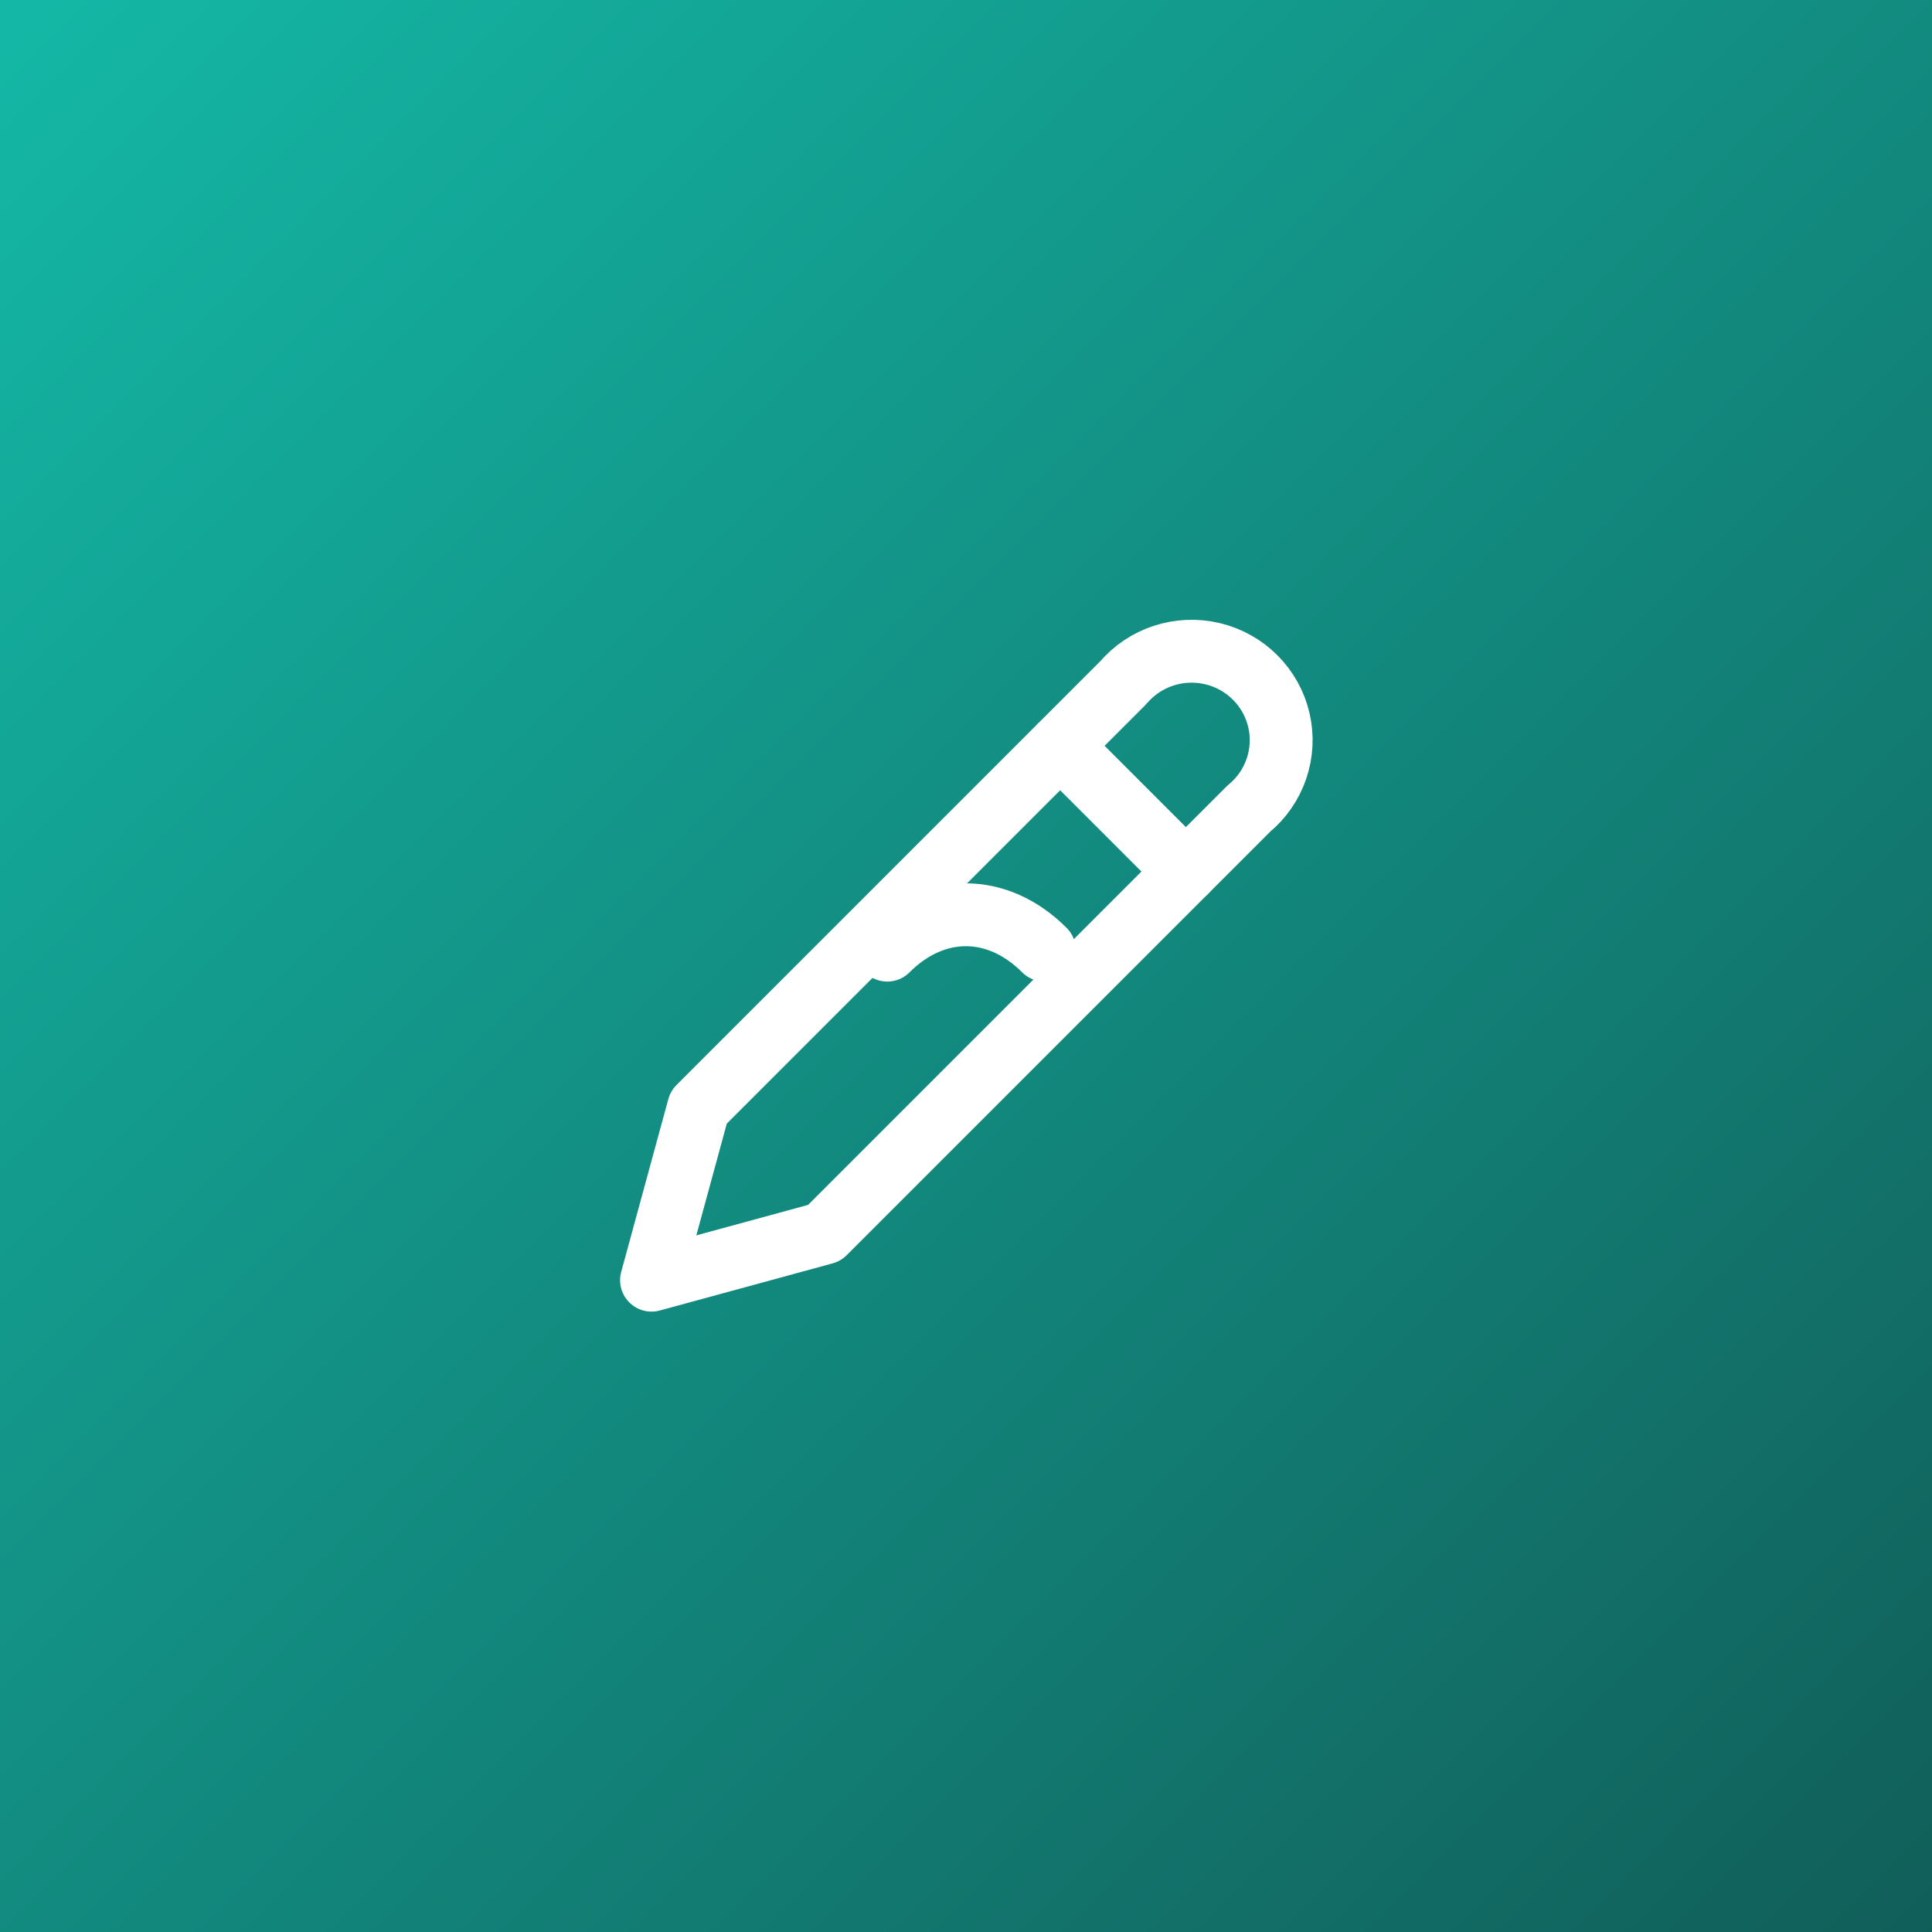
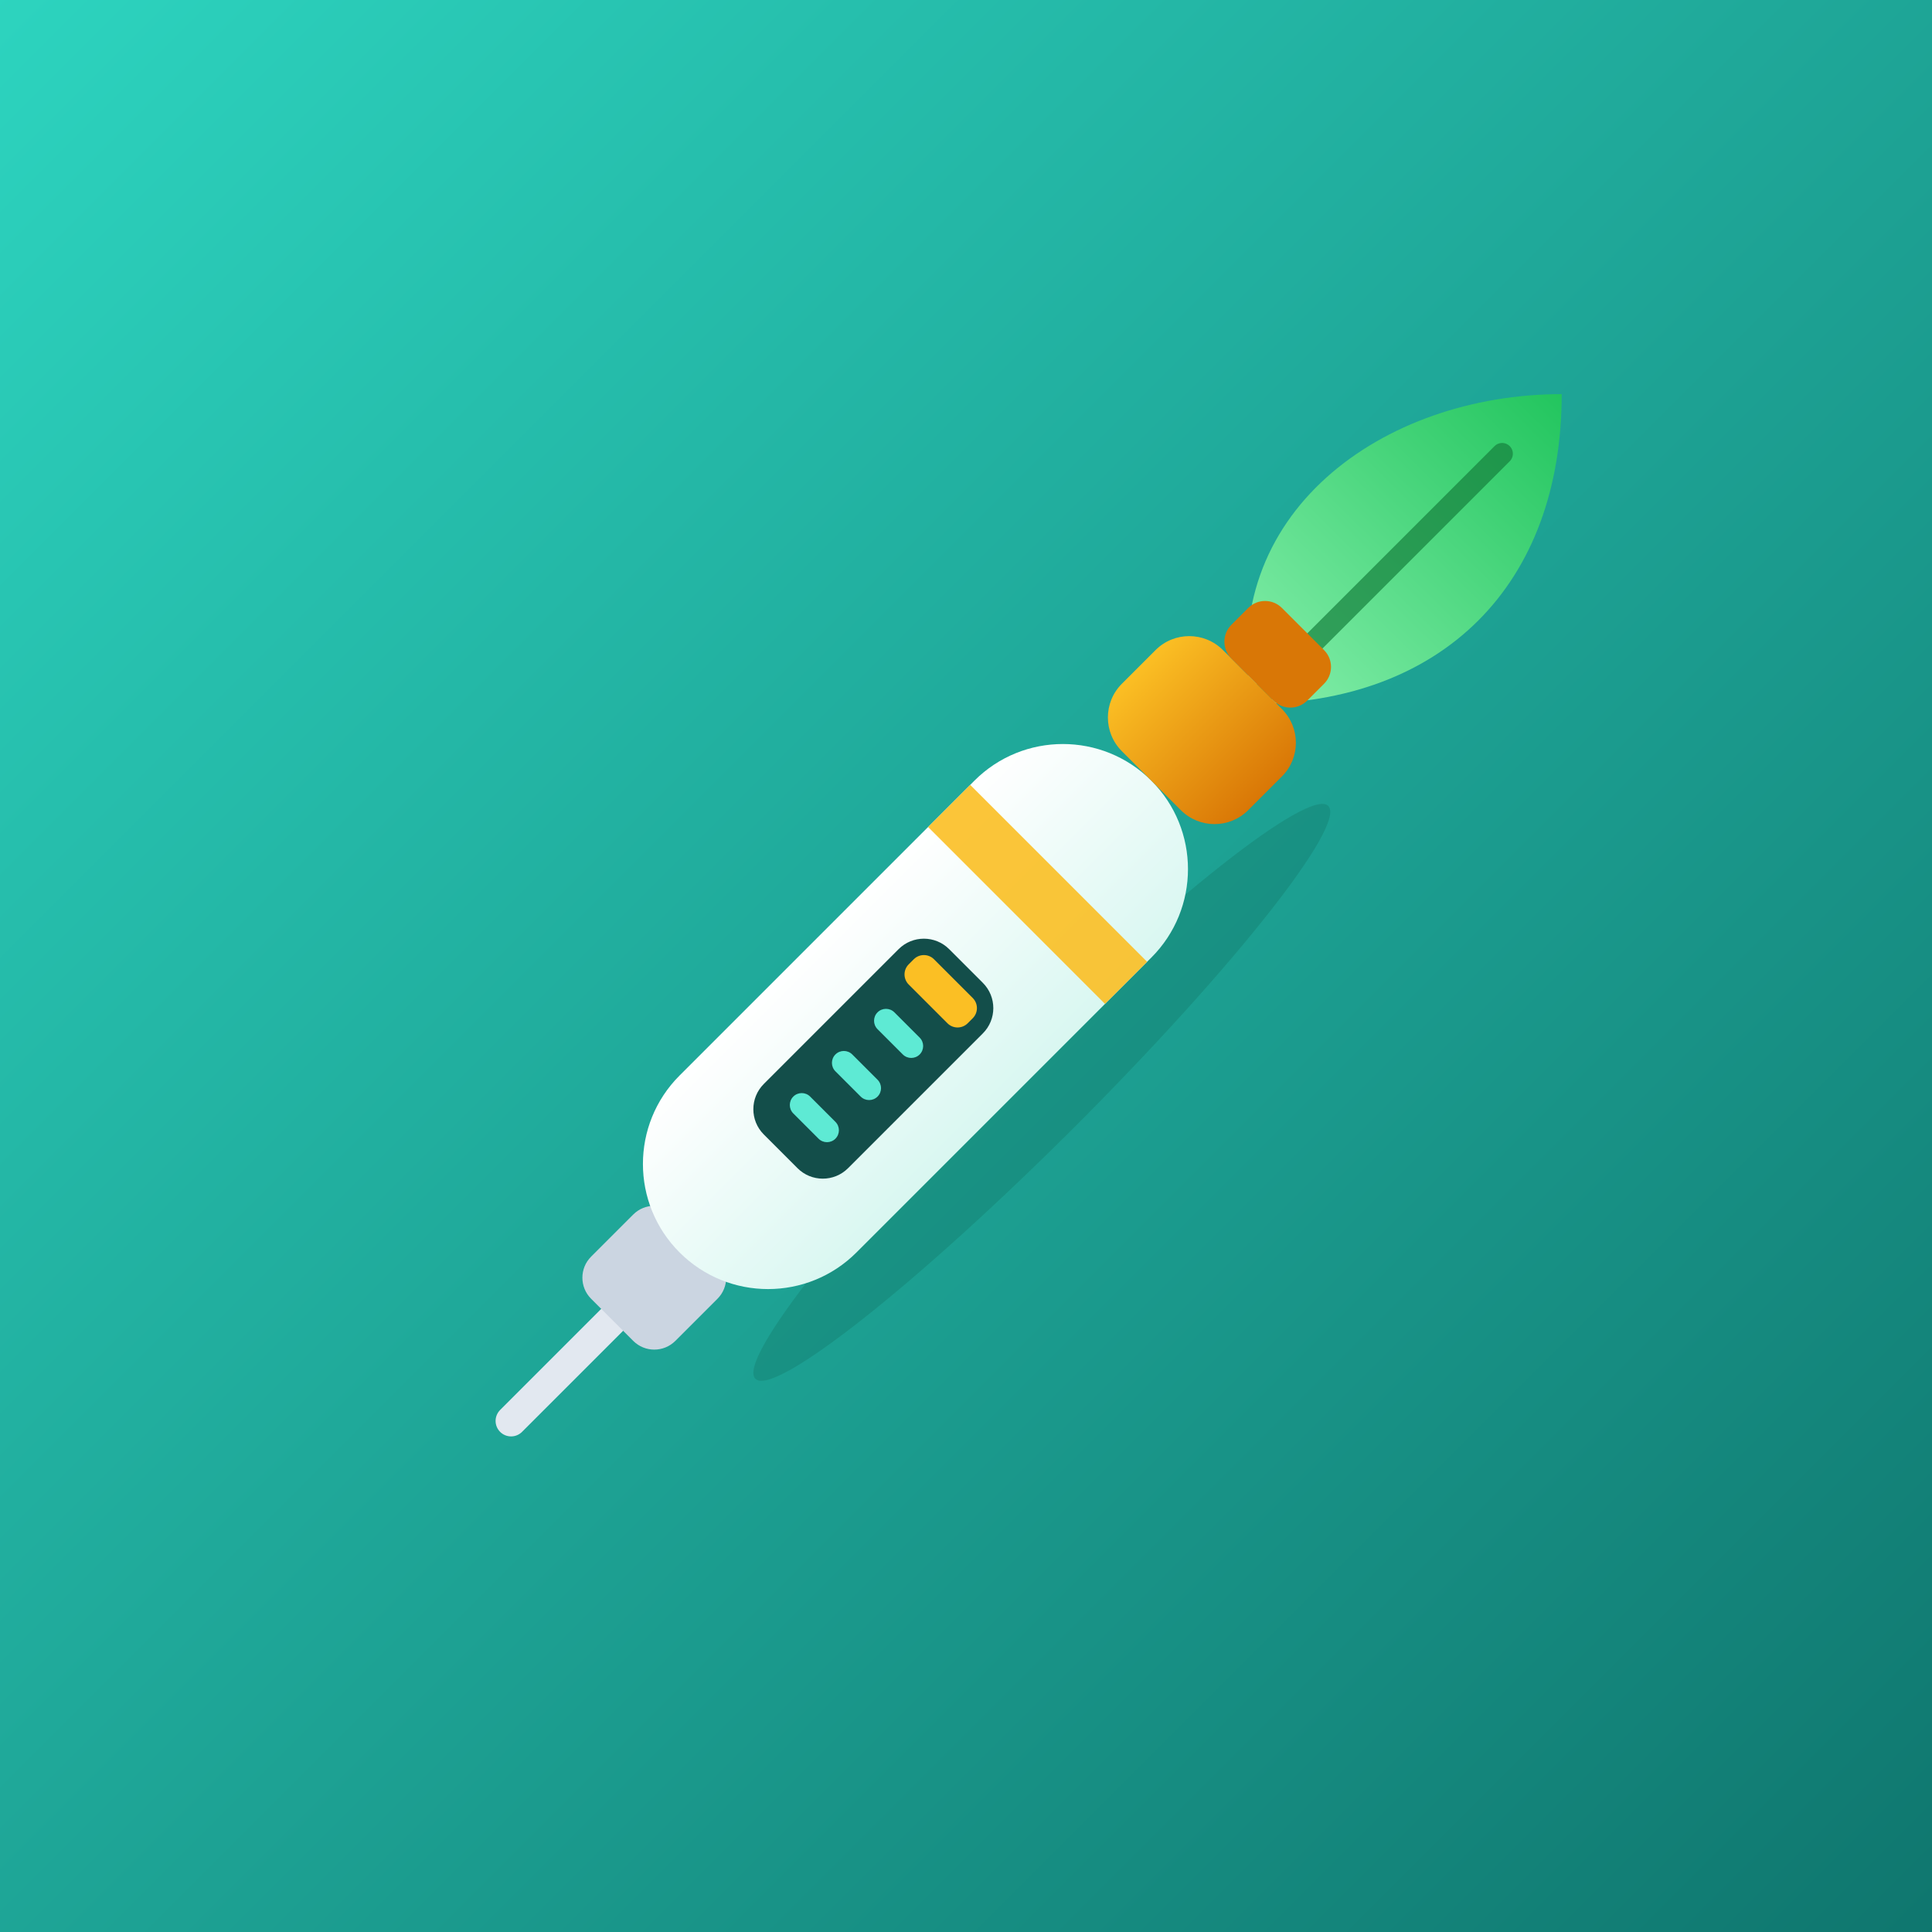
- <svg xmlns="http://www.w3.org/2000/svg" viewBox="0 0 512 512">
+ <svg xmlns="http://www.w3.org/2000/svg" viewBox="0 0 120 120" role="img" aria-label="NutriPen">
  <defs>
-     <linearGradient id="g" x1="0" y1="0" x2="1" y2="1">
-       <stop offset="0" stop-color="#14b8a6" />
-       <stop offset="1" stop-color="#115e59" />
+     <linearGradient id="bg-ambar" x1="0" y1="0" x2="1" y2="1">
+       <stop offset="0" stop-color="#2dd4bf" />
+       <stop offset="1" stop-color="#0f766e" />
+     </linearGradient>
+     <linearGradient id="body-ambar" x1="0" y1="0" x2="0" y2="1">
+       <stop offset="0" stop-color="#ffffff" />
+       <stop offset="1" stop-color="#d9f7f1" />
+     </linearGradient>
+     <linearGradient id="acc-ambar" x1="0" y1="0" x2="0" y2="1">
+       <stop offset="0" stop-color="#fbbf24" />
+       <stop offset="1" stop-color="#d97706" />
+     </linearGradient>
+     <linearGradient id="leaf-ambar" x1="0" y1="1" x2="1" y2="0">
+       <stop offset="0" stop-color="#86efac" />
+       <stop offset="1" stop-color="#22c55e" />
    </linearGradient>
  </defs>
-   <rect width="512" height="512" rx="0" fill="url(#g)" />
-   <g transform="translate(156 156) scale(8.33)" fill="none" stroke="#fff" stroke-width="2" stroke-linecap="round" stroke-linejoin="round">
-     <path d="M17 3a2.85 2.83 0 1 1 4 4L7.5 20.5 2 22l1.5-5.5Z" />
-     <path d="m15 5 4 4" />
-     <path d="M9.5 11.5c1.5-1.5 3.5-1.5 5 0" />
+   <rect width="120" height="120" fill="url(#bg-ambar)" />
+   <g transform="translate(60 60) scale(.74) translate(-60 -60)">
+     <path d="M84 38 C 81 22, 95 12, 110 12 C 110 28, 100 38, 84 38 Z" fill="url(#leaf-ambar)" />
+     <path d="M85 37 L 105 17" stroke="#15803d" stroke-width="1.8" stroke-linecap="round" opacity=".7" />
+     <g transform="rotate(-45 60 60)">
+       <ellipse cx="57" cy="72" rx="34" ry="4" fill="#064e3b" opacity=".18" />
+       <line x1="6" y1="60" x2="19" y2="60" stroke="#e2e8f0" stroke-width="2.6" stroke-linecap="round" />
+       <rect x="18" y="55" width="10" height="10" rx="2.5" fill="#cbd5e1" />
+       <rect x="26" y="49.5" width="56" height="21" rx="10.5" fill="url(#body-ambar)" />
+       <rect x="38" y="55" width="22" height="10" rx="3" fill="#134e4a" />
+       <rect x="41" y="57.5" width="2" height="5" rx="1" fill="#5eead4" />
+       <rect x="46" y="57.5" width="2" height="5" rx="1" fill="#5eead4" />
+       <rect x="51" y="57.5" width="2" height="5" rx="1" fill="#5eead4" />
+       <rect x="55.5" y="56.5" width="3" height="7" rx="1.2" fill="#fbbf24" />
+       <rect x="66" y="49.5" width="5" height="21" fill="#fbbf24" opacity=".9" />
+       <rect x="82" y="52.5" width="12" height="15" rx="4" fill="url(#acc-ambar)" />
+       <rect x="94" y="55.5" width="6" height="9" rx="2" fill="#d97706" />
+     </g>
  </g>
</svg>
